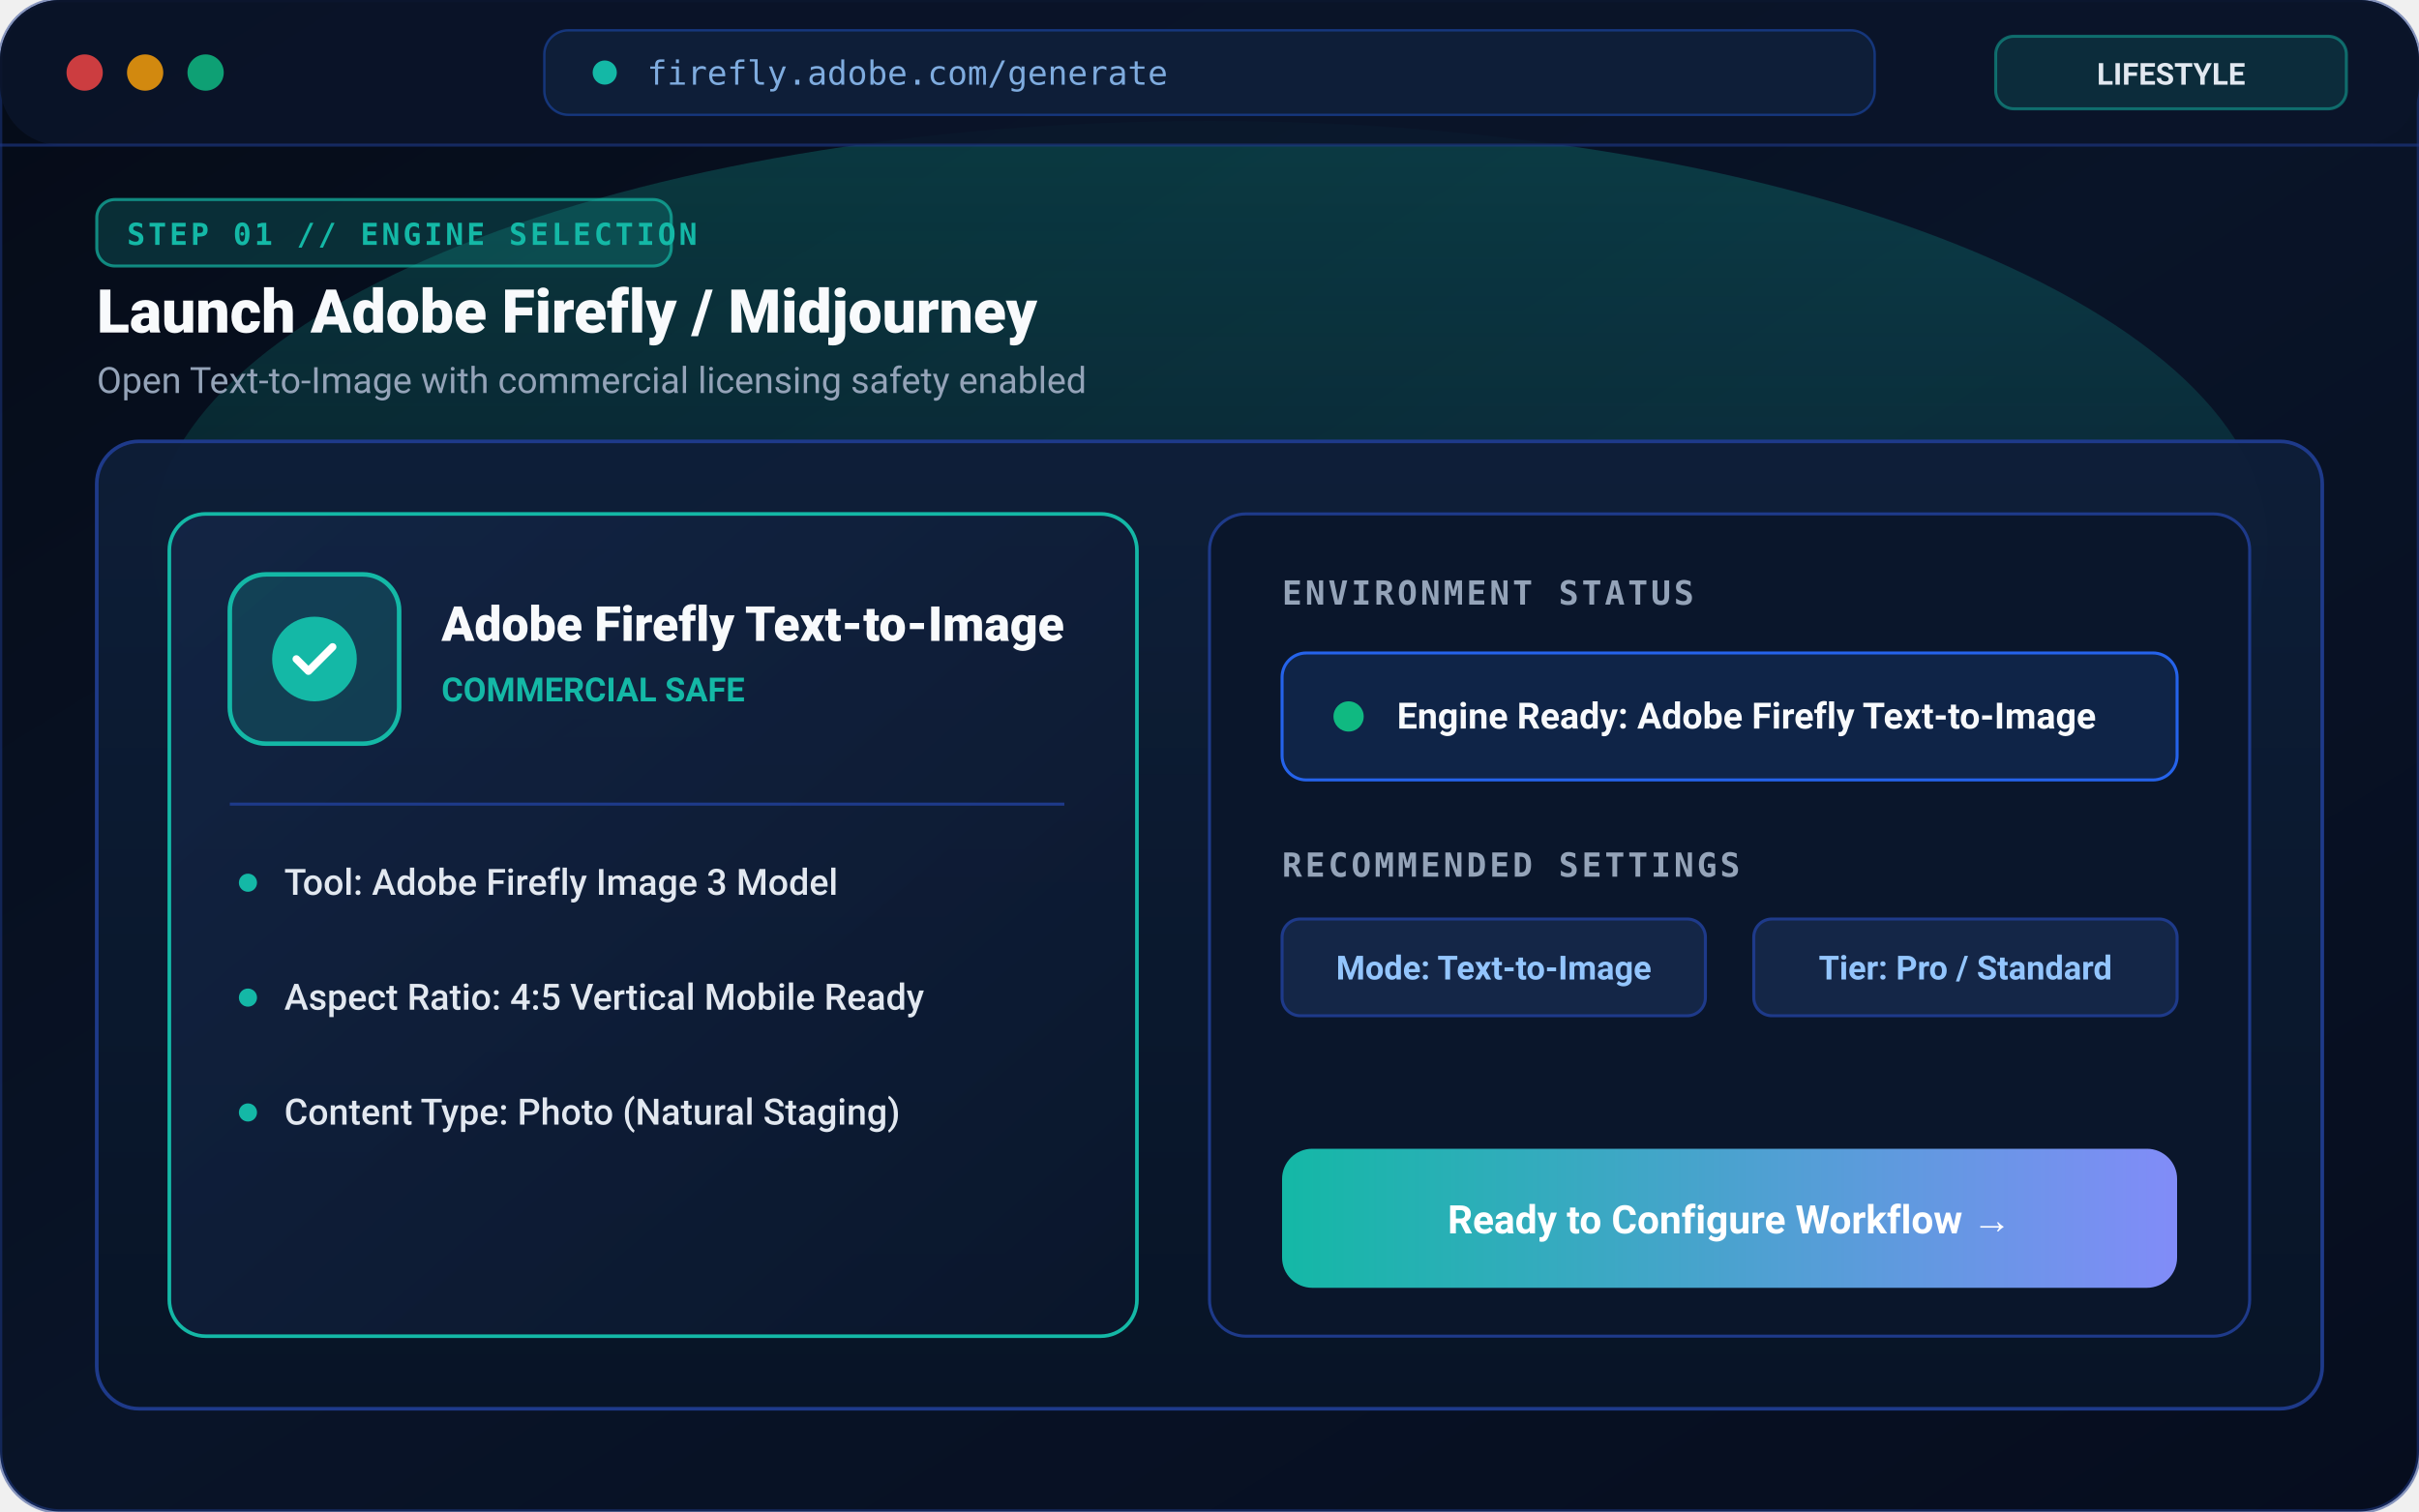
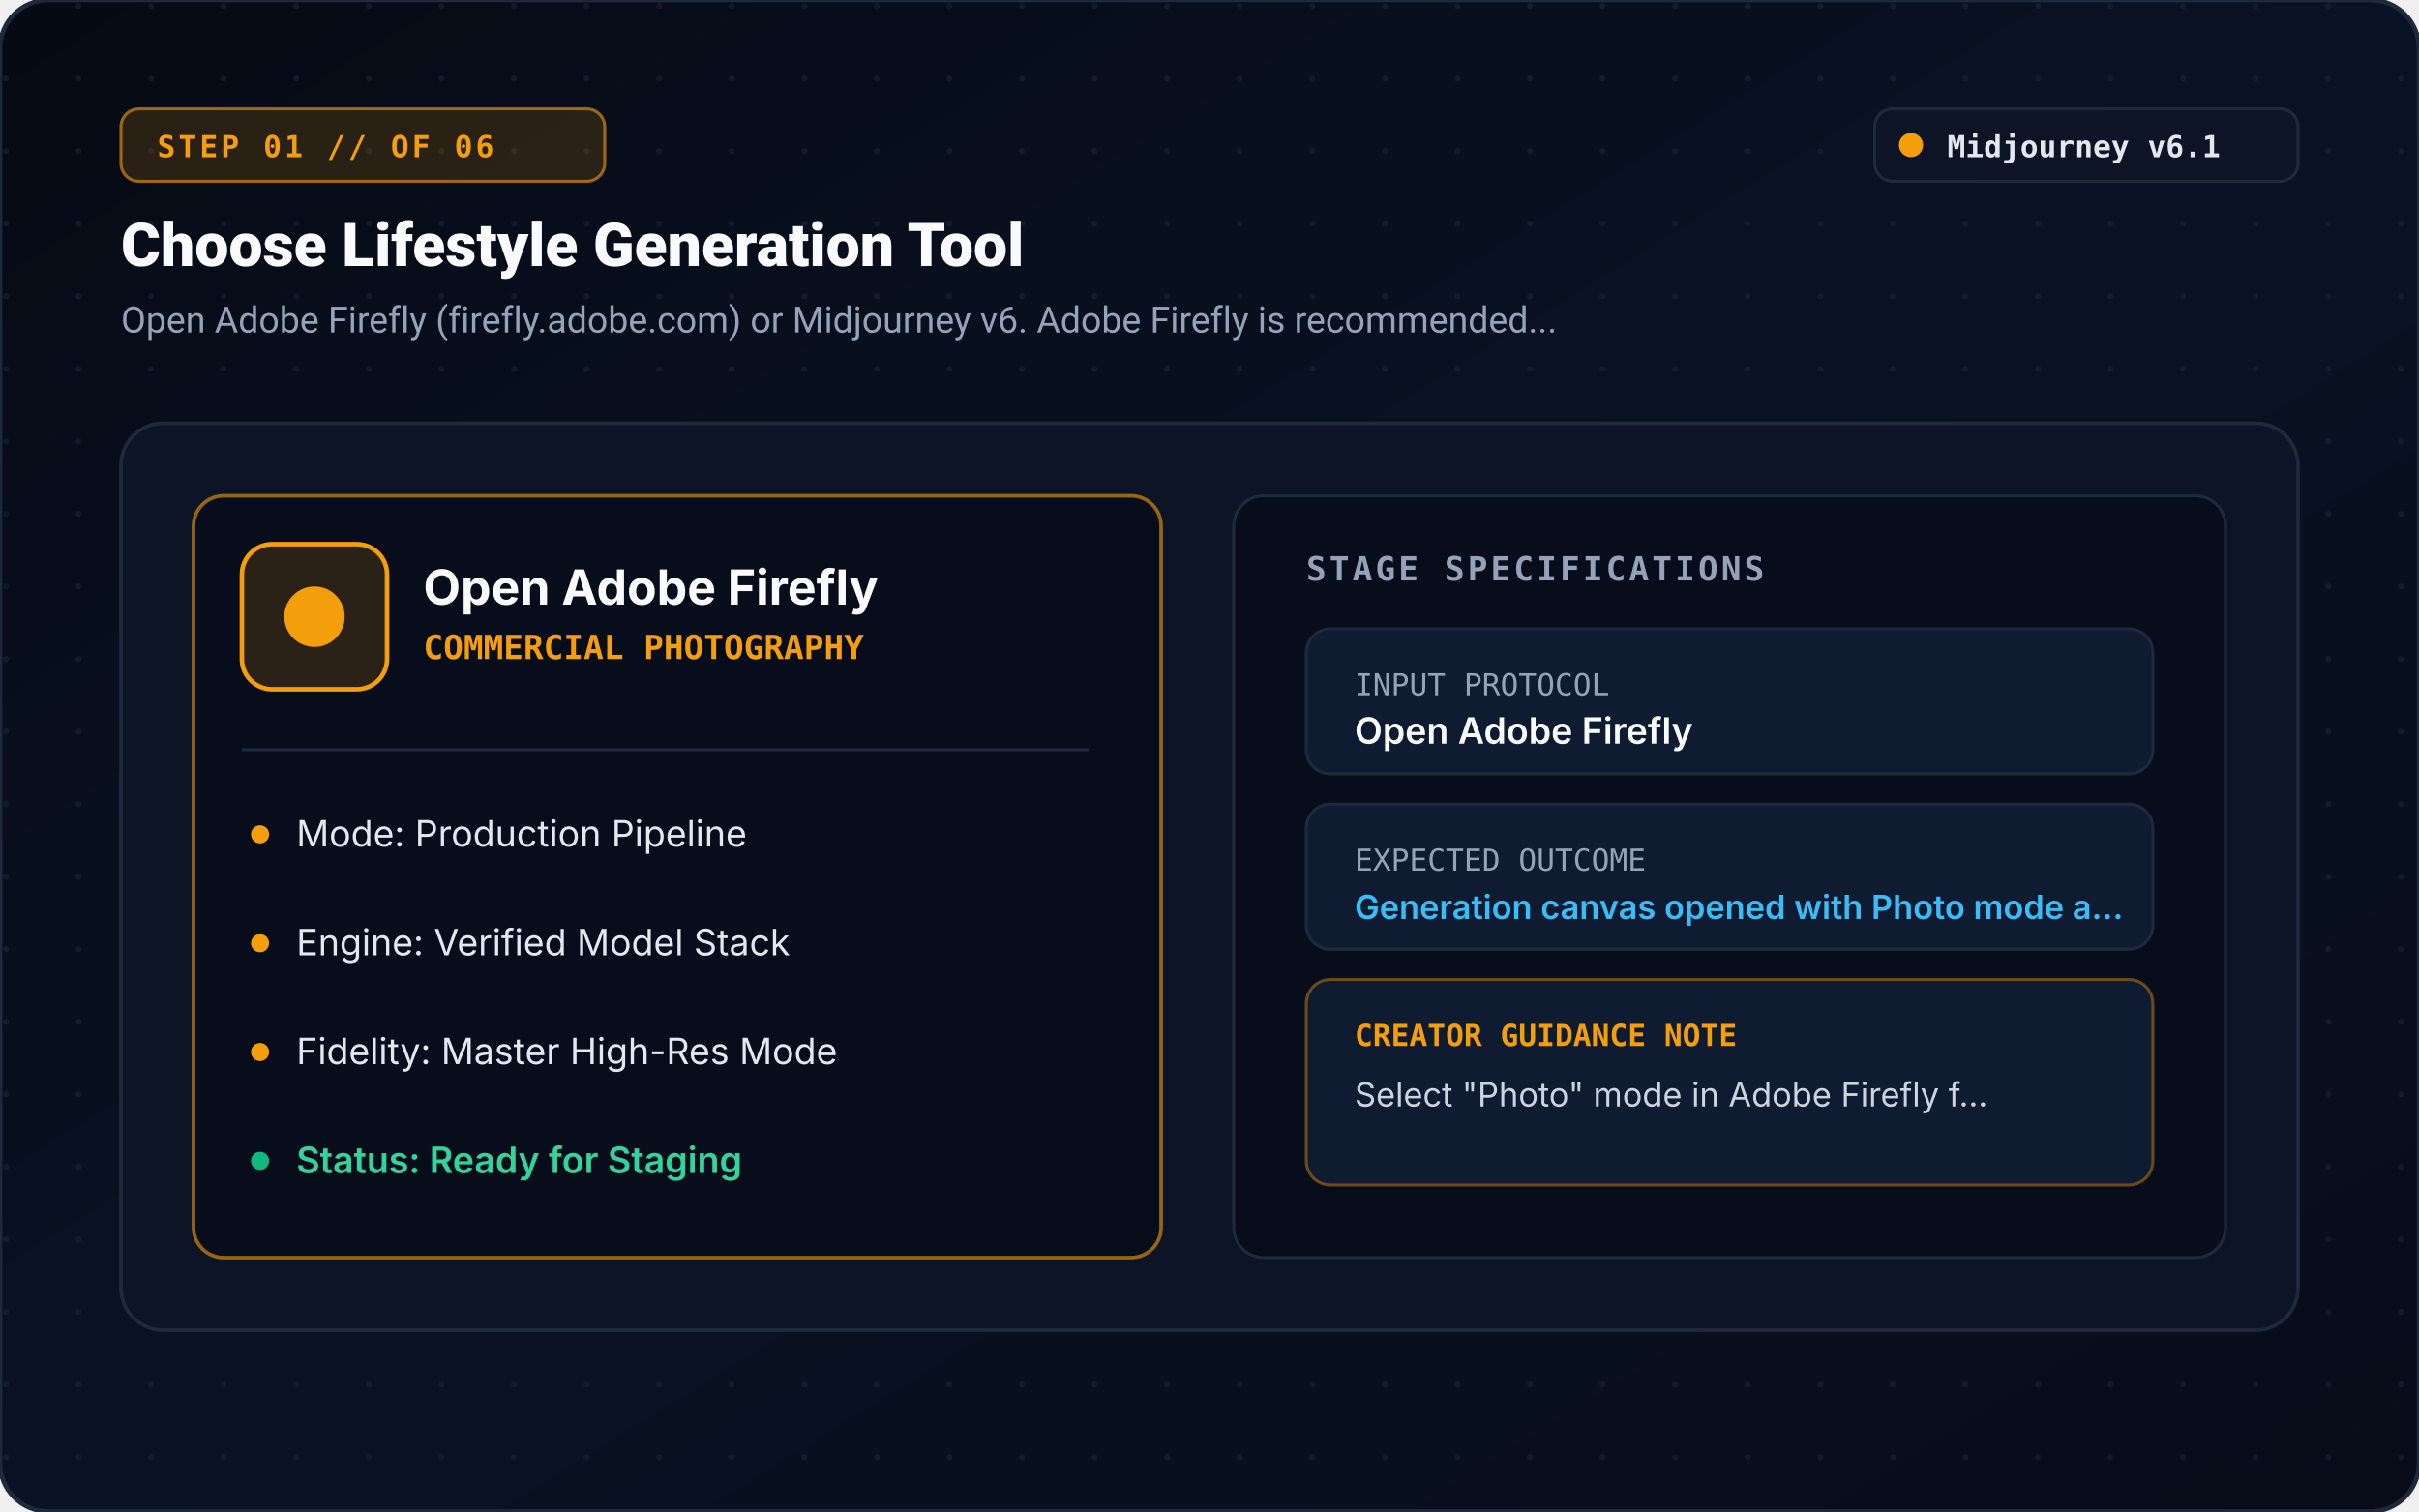
<svg xmlns="http://www.w3.org/2000/svg" viewBox="0 0 800 500" width="100%" height="100%">
  <defs>
    <linearGradient id="bgGrad" x1="0" y1="0" x2="1" y2="1">
-       <stop offset="0%" stop-color="#050B17" />
-       <stop offset="50%" stop-color="#091428" />
-       <stop offset="100%" stop-color="#060D1E" />
+       <stop offset="0%" stop-color="#060A14" />
+       <stop offset="50%" stop-color="#091224" />
+       <stop offset="100%" stop-color="#070C18" />
    </linearGradient>
-     <linearGradient id="panelGrad" x1="0" y1="0" x2="0" y2="1">
-       <stop offset="0%" stop-color="#0E1E38" stop-opacity="0.95" />
-       <stop offset="100%" stop-color="#081426" stop-opacity="0.95" />
-     </linearGradient>
-     <linearGradient id="cardGrad" x1="0" y1="0" x2="1" y2="1">
-       <stop offset="0%" stop-color="#142647" stop-opacity="0.8" />
-       <stop offset="100%" stop-color="#0A162B" stop-opacity="0.9" />
-     </linearGradient>
-     <linearGradient id="accentGrad" x1="0" y1="0" x2="1" y2="0">
-       <stop offset="0%" stop-color="#14B8A6" />
-       <stop offset="100%" stop-color="#818CF8" />
-     </linearGradient>
-     <linearGradient id="glowGrad" x1="0" y1="0" x2="0" y2="1">
-       <stop offset="0%" stop-color="#14B8A6" stop-opacity="0.25" />
-       <stop offset="100%" stop-color="#14B8A6" stop-opacity="0" />
-     </linearGradient>
-     <filter id="softGlow" x="-20%" y="-20%" width="140%" height="140%">
-       <feGaussianBlur stdDeviation="16" result="blur" />
-       <feComposite in="SourceGraphic" in2="blur" operator="over" />
-     </filter>
+     <pattern id="gridDots" x="0" y="0" width="24" height="24" patternUnits="userSpaceOnUse">
+       <circle cx="2" cy="2" r="1" fill="#1E293B" fill-opacity="0.5" />
+     </pattern>
  </defs>
-   <style>
-     .font-sans { font-family: -apple-system, BlinkMacSystemFont, "Segoe UI", Roboto, "Helvetica Neue", Arial, sans-serif; }
-     .font-mono { font-family: "JetBrains Mono", "Fira Code", Menlo, Monaco, Consolas, monospace; }
-   </style>
-   <rect width="800" height="500" rx="20" fill="url(#bgGrad)" />
-   <rect width="800" height="500" rx="20" fill="none" stroke="#1E3A8A" stroke-width="1.5" stroke-opacity="0.5" />
-   <ellipse cx="400" cy="180" rx="350" ry="140" fill="url(#glowGrad)" />
-   <rect x="0" y="0" width="800" height="48" rx="20" fill="#0A152A" fill-opacity="0.9" />
-   <line x1="0" y1="48" x2="800" y2="48" stroke="#1E3A8A" stroke-width="1" stroke-opacity="0.6" />
-   <circle cx="28" cy="24" r="6" fill="#EF4444" fill-opacity="0.85" />
-   <circle cx="48" cy="24" r="6" fill="#F59E0B" fill-opacity="0.85" />
-   <circle cx="68" cy="24" r="6" fill="#10B981" fill-opacity="0.85" />
-   <rect x="180" y="10" width="440" height="28" rx="8" fill="#0E1E38" stroke="#2563EB" stroke-width="0.8" stroke-opacity="0.4" />
-   <circle cx="200" cy="24" r="4" fill="#14B8A6" />
-   <text x="214" y="28" fill="#93C5FD" font-size="11" class="font-mono font-sans" opacity="0.85">firefly.adobe.com/generate</text>
-   <rect x="660" y="12" width="116" height="24" rx="6" fill="#14B8A6" fill-opacity="0.15" stroke="#14B8A6" stroke-width="1" stroke-opacity="0.5" />
-   <text x="718" y="28" fill="#E2E8F0" font-size="10" font-weight="700" text-anchor="middle" class="font-sans">LIFESTYLE</text>
-   <g transform="translate(32, 66)">
-     <rect x="0" y="0" width="190" height="22" rx="6" fill="#14B8A6" fill-opacity="0.2" stroke="#14B8A6" stroke-width="1" stroke-opacity="0.7" />
-     <text x="10" y="15" fill="#14B8A6" font-size="10" font-weight="800" letter-spacing="1" class="font-mono">STEP 01 // ENGINE SELECTION</text>
-     <text x="0" y="44" fill="#F8FAFC" font-size="20" font-weight="800" class="font-sans">Launch Adobe Firefly / Midjourney</text>
-     <text x="0" y="64" fill="#94A3B8" font-size="12" class="font-sans">Open Text-to-Image with commercial licensing safety enabled</text>
+   <rect width="800" height="500" rx="16" fill="url(#bgGrad)" />
+   <rect width="800" height="500" rx="16" fill="url(#gridDots)" />
+   <rect width="800" height="500" rx="16" fill="none" stroke="#1E293B" stroke-width="1.5" />
+   <g transform="translate(40, 36)">
+     <rect x="0" y="0" width="160" height="24" rx="6" fill="#F59E0B" fill-opacity="0.15" stroke="#F59E0B" stroke-width="1" stroke-opacity="0.6" />
+     <text x="12" y="16" fill="#F59E0B" font-size="10" font-weight="800" letter-spacing="1" font-family="monospace">STEP 01 // OF 06</text>
+     <rect x="580" y="0" width="140" height="24" rx="6" fill="#0C1425" stroke="#1E293B" stroke-width="1" />
+     <circle cx="592" cy="12" r="4" fill="#F59E0B" />
+     <text x="604" y="16" fill="#E2E8F0" font-size="10" font-weight="600" font-family="monospace">Midjourney v6.1</text>
+     <text x="0" y="52" fill="#F8FAFC" font-size="20" font-weight="800" font-family="-apple-system, BlinkMacSystemFont, 'Segoe UI', Roboto, sans-serif">Choose Lifestyle Generation Tool</text>
+     <text x="0" y="74" fill="#94A3B8" font-size="12" font-family="-apple-system, BlinkMacSystemFont, 'Segoe UI', Roboto, sans-serif">Open Adobe Firefly (firefly.adobe.com) or Midjourney v6. Adobe Firefly is recommended...</text>
  </g>
-   <g transform="translate(32, 146)">
-     <rect x="0" y="0" width="736" height="320" rx="14" fill="url(#panelGrad)" stroke="#1E3A8A" stroke-width="1.2" />
-     <rect x="24" y="24" width="320" height="272" rx="12" fill="url(#cardGrad)" stroke="#14B8A6" stroke-width="1.2" />
-     <rect x="44" y="44" width="56" height="56" rx="12" fill="#14B8A6" fill-opacity="0.2" stroke="#14B8A6" stroke-width="1.5" />
-     <circle cx="72" cy="72" r="14" fill="#14B8A6" />
-     <path d="M66 72 L70 76 L78 68" stroke="#FFFFFF" stroke-width="2.5" fill="none" stroke-linecap="round" stroke-linejoin="round" />
-     <text x="114" y="66" fill="#F8FAFC" font-size="16" font-weight="800" class="font-sans">Adobe Firefly Text-to-Image</text>
-     <text x="114" y="86" fill="#14B8A6" font-size="11" font-weight="600" class="font-sans">COMMERCIAL SAFE</text>
-     <line x1="44" y1="120" x2="320" y2="120" stroke="#1E3A8A" stroke-width="1" />
-     <g transform="translate(44, 136)">
+   <g transform="translate(40, 140)">
+     <rect width="720" height="300" rx="14" fill="#0C1425" stroke="#1E293B" stroke-width="1.2" />
+     <rect x="24" y="24" width="320" height="252" rx="10" fill="#070D1A" stroke="#F59E0B" stroke-width="1.2" stroke-opacity="0.6" />
+     <rect x="40" y="40" width="48" height="48" rx="10" fill="#F59E0B" fill-opacity="0.15" stroke="#F59E0B" stroke-width="1.5" />
+     <circle cx="64" cy="64" r="10" fill="#F59E0B" />
+     <text x="100" y="60" fill="#F8FAFC" font-size="16" font-weight="700" font-family="-apple-system, BlinkMacSystemFont, sans-serif">Open Adobe Firefly</text>
+     <text x="100" y="78" fill="#F59E0B" font-size="11" font-weight="600" font-family="monospace">COMMERCIAL PHOTOGRAPHY</text>
+     <line x1="40" y1="108" x2="320" y2="108" stroke="#1E293B" stroke-width="1" />
+     <g transform="translate(40, 128)">
      <g transform="translate(0, 0)">
-         <circle cx="6" cy="10" r="3" fill="#14B8A6" />
-         <text x="18" y="14" fill="#E2E8F0" font-size="12" font-weight="500" class="font-sans">Tool: Adobe Firefly Image 3 Model</text>
+         <circle cx="6" cy="8" r="3" fill="#F59E0B" />
+         <text x="18" y="12" fill="#E2E8F0" font-size="12" font-family="-apple-system, BlinkMacSystemFont, sans-serif">Mode: Production Pipeline</text>
      </g>
-       <g transform="translate(0, 38)">
-         <circle cx="6" cy="10" r="3" fill="#14B8A6" />
-         <text x="18" y="14" fill="#E2E8F0" font-size="12" font-weight="500" class="font-sans">Aspect Ratio: 4:5 Vertical Mobile Ready</text>
+       <g transform="translate(0, 36)">
+         <circle cx="6" cy="8" r="3" fill="#F59E0B" />
+         <text x="18" y="12" fill="#E2E8F0" font-size="12" font-family="-apple-system, BlinkMacSystemFont, sans-serif">Engine: Verified Model Stack</text>
      </g>
-       <g transform="translate(0, 76)">
-         <circle cx="6" cy="10" r="3" fill="#14B8A6" />
-         <text x="18" y="14" fill="#E2E8F0" font-size="12" font-weight="500" class="font-sans">Content Type: Photo (Natural Staging)</text>
+       <g transform="translate(0, 72)">
+         <circle cx="6" cy="8" r="3" fill="#F59E0B" />
+         <text x="18" y="12" fill="#E2E8F0" font-size="12" font-family="-apple-system, BlinkMacSystemFont, sans-serif">Fidelity: Master High-Res Mode</text>
+       </g>
+       <g transform="translate(0, 108)">
+         <circle cx="6" cy="8" r="3" fill="#10B981" />
+         <text x="18" y="12" fill="#34D399" font-size="12" font-weight="600" font-family="-apple-system, BlinkMacSystemFont, sans-serif">Status: Ready for Staging</text>
      </g>
    </g>
-     <rect x="368" y="24" width="344" height="272" rx="12" fill="#0A162B" stroke="#1E3A8A" stroke-width="1" />
-     <text x="392" y="54" fill="#94A3B8" font-size="11" font-weight="700" letter-spacing="1" class="font-mono">ENVIRONMENT STATUS</text>
-     <rect x="392" y="70" width="296" height="42" rx="8" fill="#0F2447" stroke="#2563EB" stroke-width="1" />
-     <circle cx="414" cy="91" r="5" fill="#10B981" />
-     <text x="430" y="95" fill="#F8FAFC" font-size="12" font-weight="600" class="font-sans">Engine Ready: Adobe Firefly Text-to-Image</text>
-     <text x="392" y="144" fill="#94A3B8" font-size="11" font-weight="700" letter-spacing="1" class="font-mono">RECOMMENDED SETTINGS</text>
-     <rect x="392" y="158" width="140" height="32" rx="6" fill="#142647" stroke="#1E3A8A" stroke-width="1" />
-     <text x="462" y="178" fill="#93C5FD" font-size="11" font-weight="600" text-anchor="middle" class="font-sans">Mode: Text-to-Image</text>
-     <rect x="548" y="158" width="140" height="32" rx="6" fill="#142647" stroke="#1E3A8A" stroke-width="1" />
-     <text x="618" y="178" fill="#93C5FD" font-size="11" font-weight="600" text-anchor="middle" class="font-sans">Tier: Pro / Standard</text>
-     <rect x="392" y="234" width="296" height="46" rx="10" fill="url(#accentGrad)" />
-     <text x="540" y="262" fill="#FFFFFF" font-size="13" font-weight="700" text-anchor="middle" class="font-sans">Ready to Configure Workflow →</text>
+     <rect x="368" y="24" width="328" height="252" rx="10" fill="#070D1A" stroke="#1E293B" stroke-width="1" />
+     <text x="392" y="52" fill="#94A3B8" font-size="11" font-weight="700" letter-spacing="1" font-family="monospace">STAGE SPECIFICATIONS</text>
+     <rect x="392" y="68" width="280" height="48" rx="8" fill="#0F1B30" stroke="#1E293B" stroke-width="1" />
+     <text x="408" y="90" fill="#94A3B8" font-size="10" font-family="monospace">INPUT PROTOCOL</text>
+     <text x="408" y="106" fill="#F8FAFC" font-size="12" font-weight="600" font-family="-apple-system, BlinkMacSystemFont, sans-serif">Open Adobe Firefly</text>
+     <rect x="392" y="126" width="280" height="48" rx="8" fill="#0F1B30" stroke="#1E293B" stroke-width="1" />
+     <text x="408" y="148" fill="#94A3B8" font-size="10" font-family="monospace">EXPECTED OUTCOME</text>
+     <text x="408" y="164" fill="#38BDF8" font-size="11" font-weight="600" font-family="-apple-system, BlinkMacSystemFont, sans-serif">Generation canvas opened with Photo mode a...</text>
+     <rect x="392" y="184" width="280" height="68" rx="8" fill="#0F1B30" stroke="#F59E0B" stroke-width="1" stroke-opacity="0.4" />
+     <text x="408" y="206" fill="#F59E0B" font-size="10" font-weight="700" font-family="monospace">CREATOR GUIDANCE NOTE</text>
+     <text x="408" y="226" fill="#CBD5E1" font-size="11" font-family="-apple-system, BlinkMacSystemFont, sans-serif">Select "Photo" mode in Adobe Firefly f...</text>
  </g>
</svg>
